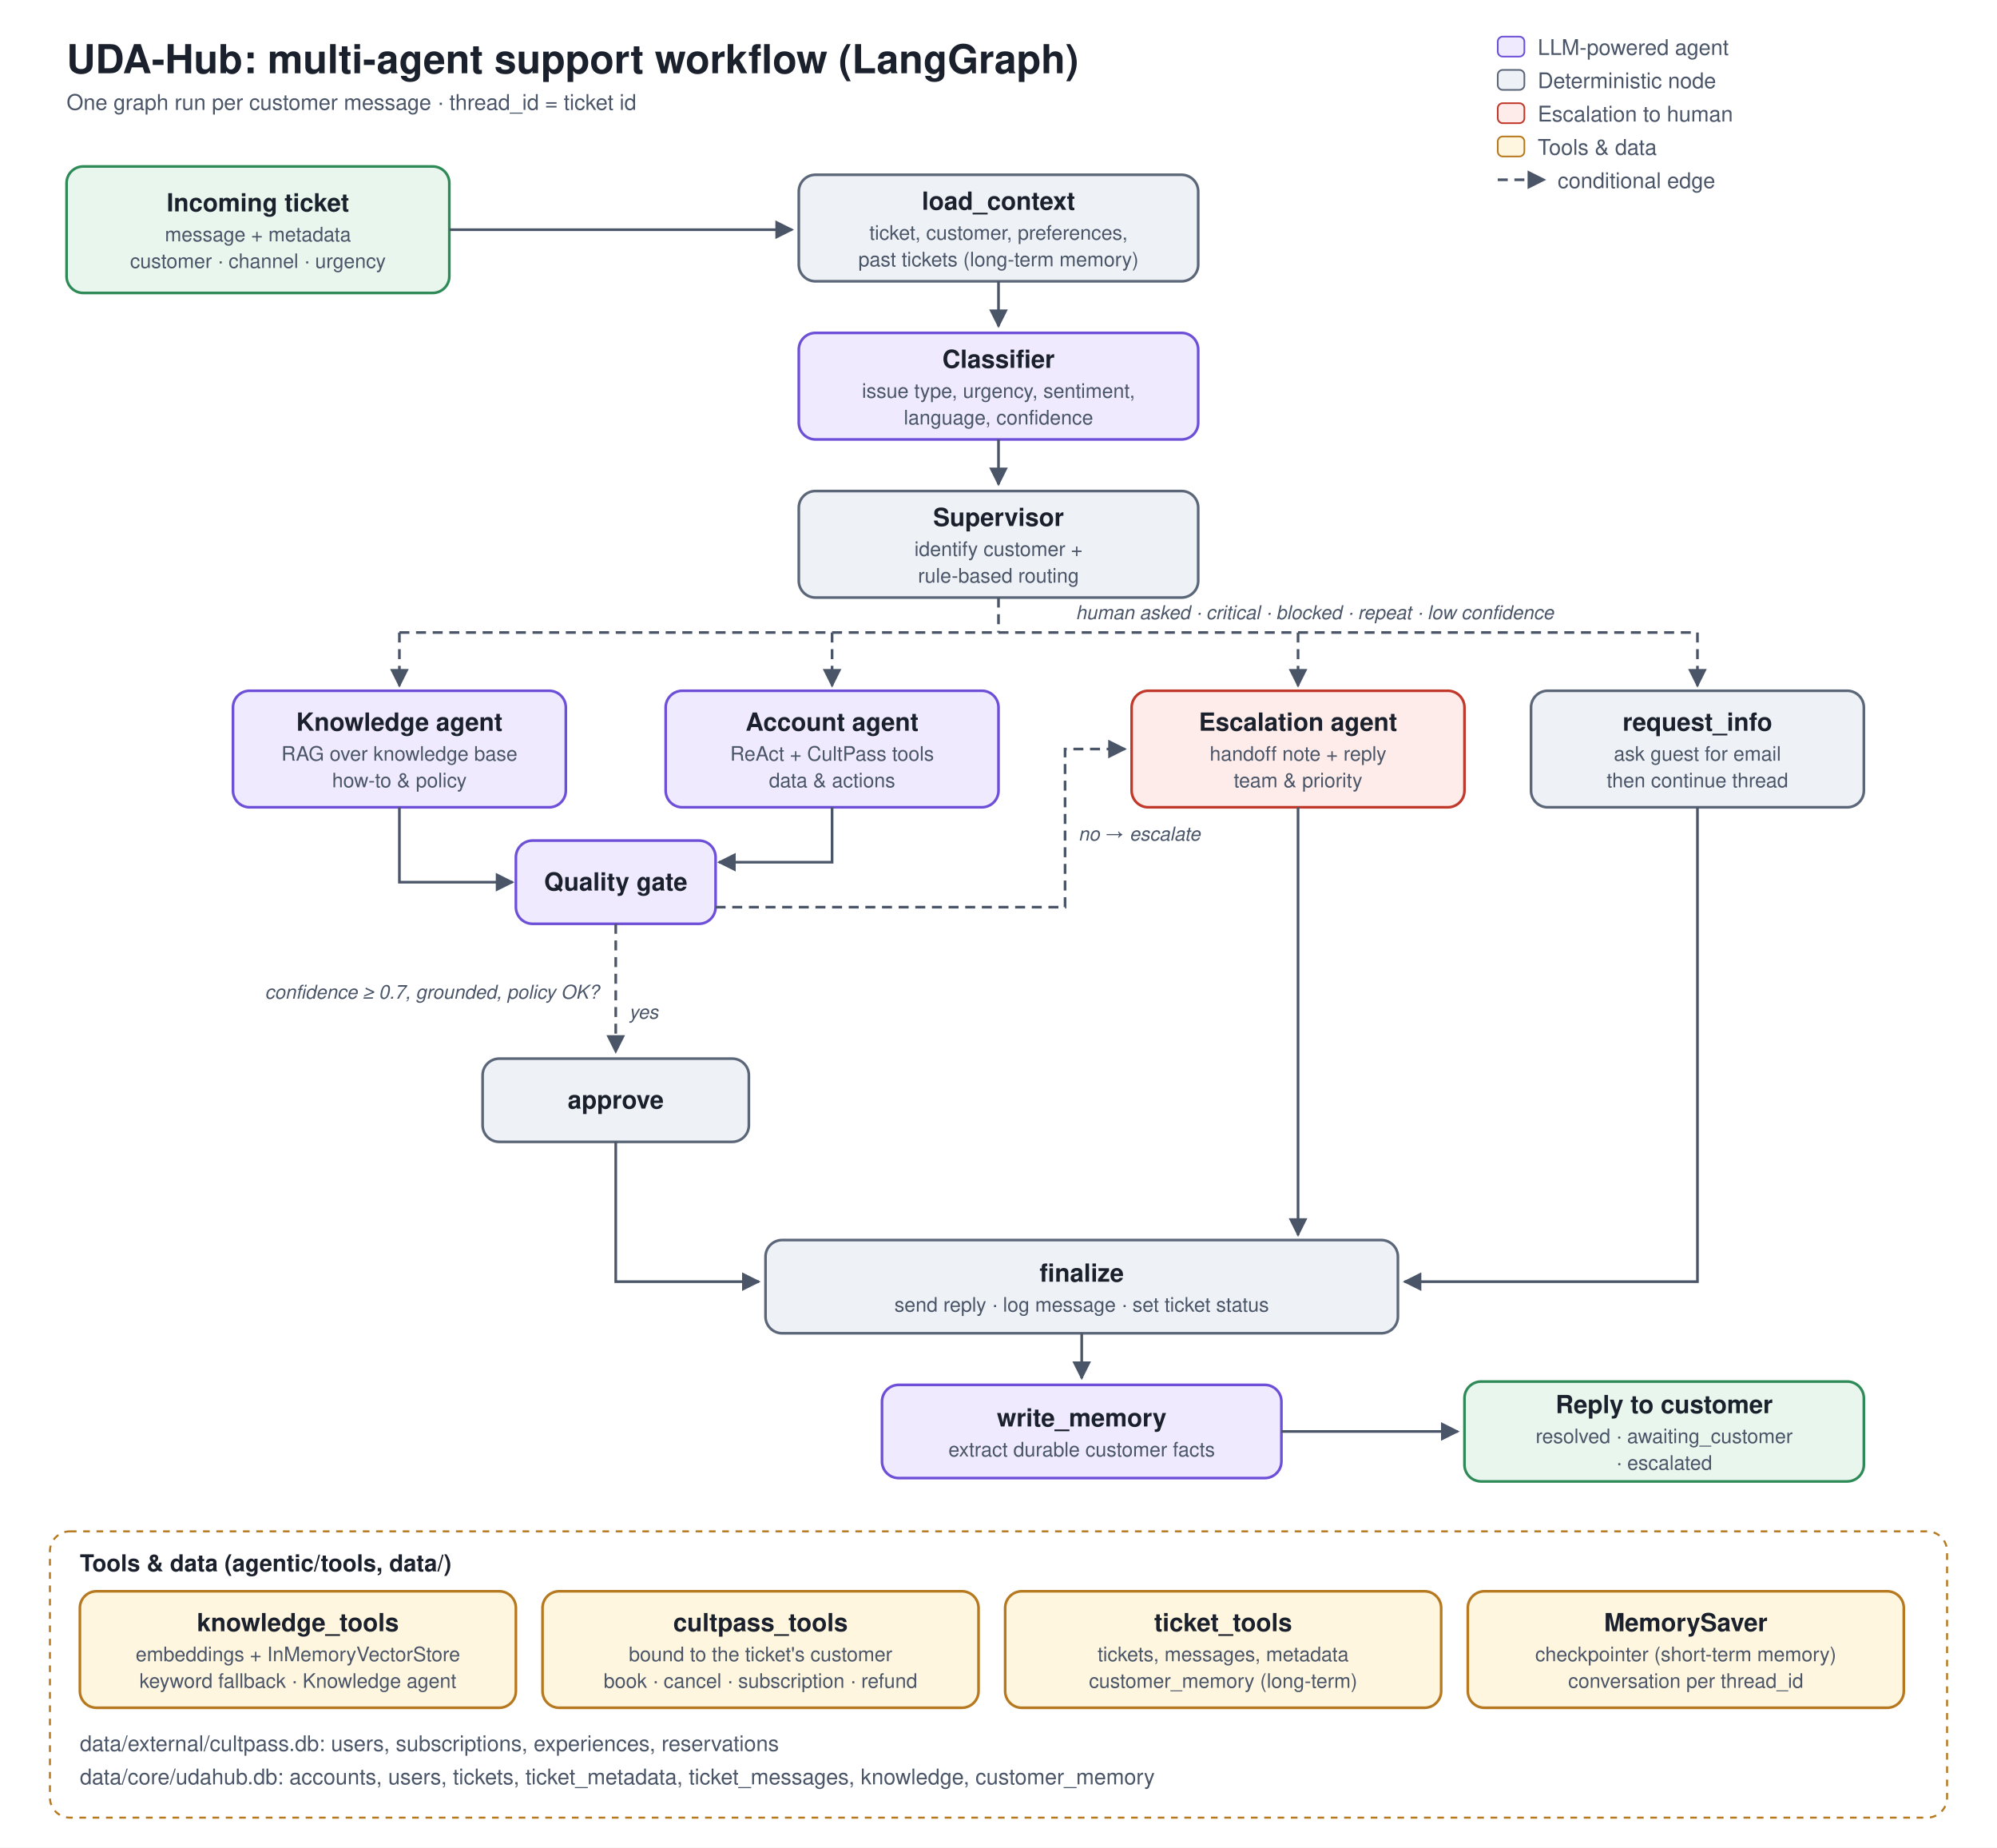
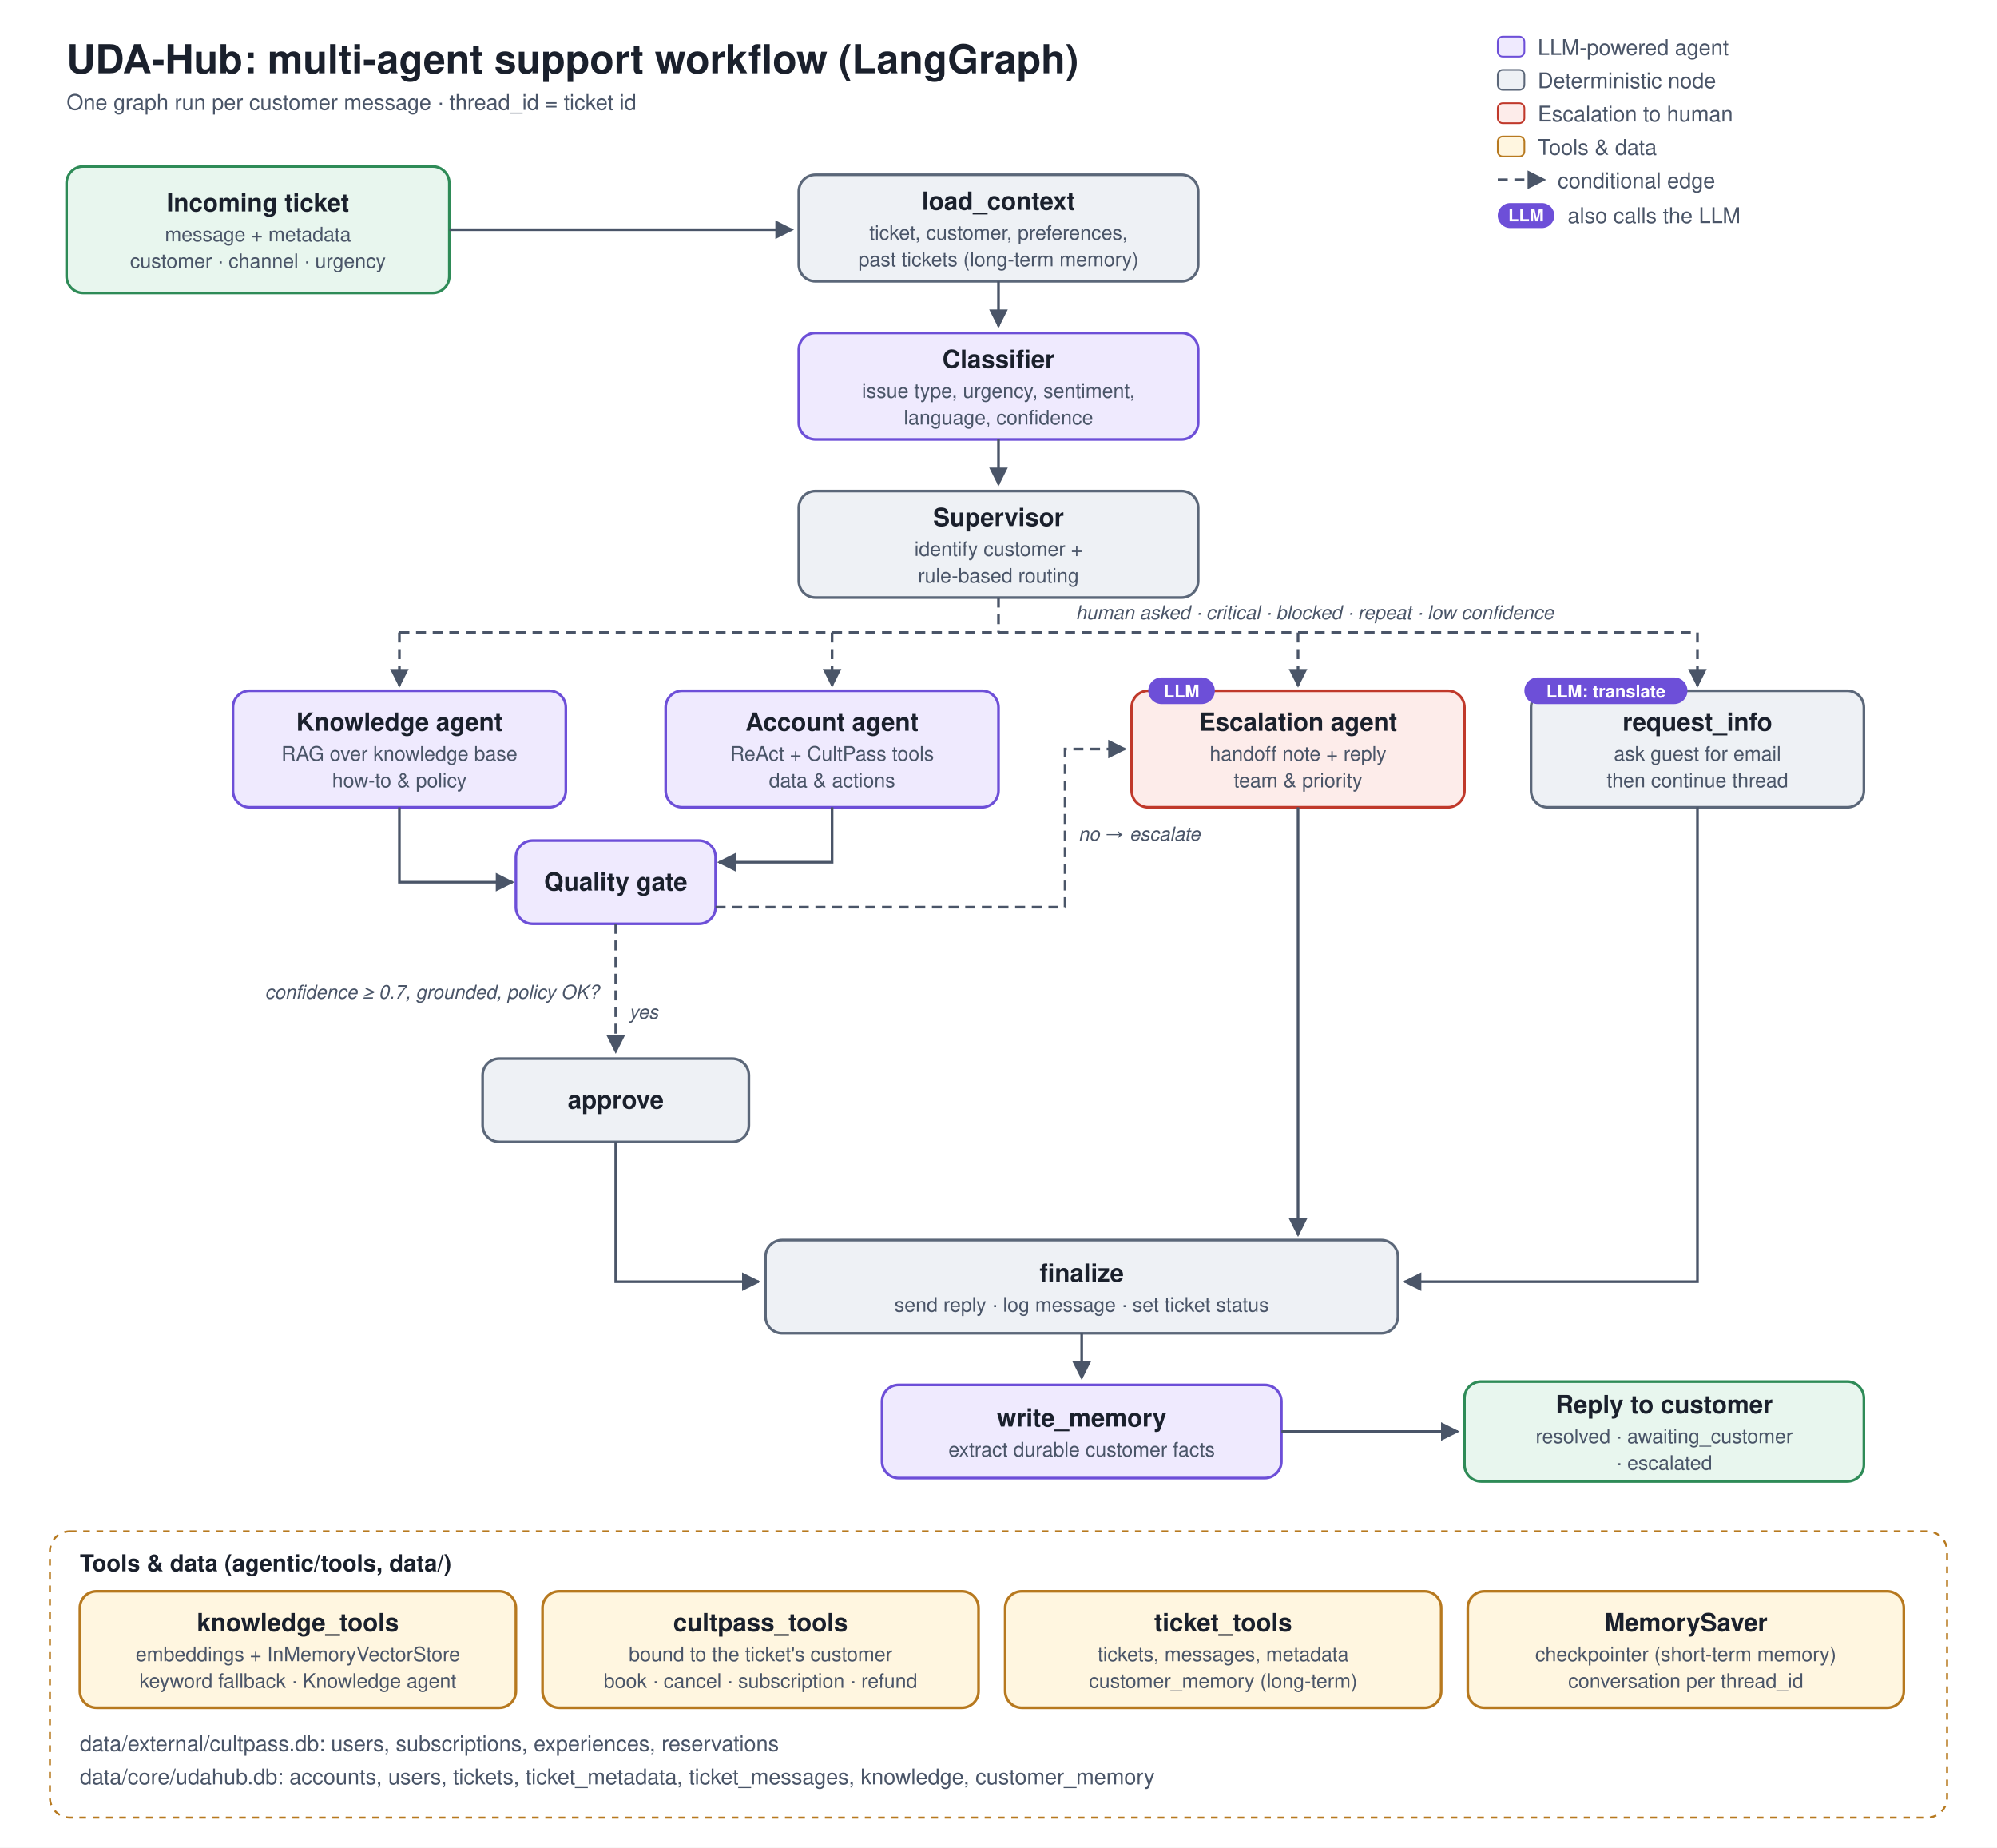
<svg xmlns="http://www.w3.org/2000/svg" viewBox="0 0 1200 1110" width="1200" height="1110" font-family="-apple-system, Segoe UI, Helvetica, Arial, sans-serif">
  <defs>
    <marker id="arrow" viewBox="0 0 10 10" refX="9" refY="5" markerWidth="7" markerHeight="7" orient="auto-start-reverse">
      <path d="M0,0 L10,5 L0,10 z" fill="#4a5568" />
    </marker>
  </defs>
-   <style>.t{font-size:15px;font-weight:600;fill:#1a202c;text-anchor:middle}.s{font-size:12px;fill:#4a5568;text-anchor:middle}.l{font-size:11.5px;fill:#4a5568;font-style:italic}.h{font-size:24px;font-weight:700;fill:#1a202c}.sh{font-size:13px;fill:#4a5568}.ph{font-size:14px;font-weight:700;fill:#1a202c}</style>
+   <style>.t{font-size:15px;font-weight:600;fill:#1a202c;text-anchor:middle}.s{font-size:12px;fill:#4a5568;text-anchor:middle}.l{font-size:11.5px;fill:#4a5568;font-style:italic}.h{font-size:24px;font-weight:700;fill:#1a202c}.sh{font-size:13px;fill:#4a5568}.ph{font-size:14px;font-weight:700;fill:#1a202c}.b{font-size:10.5px;font-weight:700;fill:#ffffff;text-anchor:middle}</style>
  <rect width="1200" height="1110" fill="#ffffff" />
  <text x="40" y="44" class="h">UDA-Hub: multi-agent support workflow (LangGraph)</text>
  <text x="40" y="66" class="sh">One graph run per customer message · thread_id = ticket id</text>
  <rect x="900" y="22" width="16" height="12" rx="3" fill="#efeafe" stroke="#6d4fd8" />
  <text x="924" y="33" class="sh">LLM-powered agent</text>
  <rect x="900" y="42" width="16" height="12" rx="3" fill="#eef1f5" stroke="#5b6779" />
  <text x="924" y="53" class="sh">Deterministic node</text>
  <rect x="900" y="62" width="16" height="12" rx="3" fill="#fdecea" stroke="#c0392b" />
  <text x="924" y="73" class="sh">Escalation to human</text>
  <rect x="900" y="82" width="16" height="12" rx="3" fill="#fff6e0" stroke="#b7791f" />
  <text x="924" y="93" class="sh">Tools &amp; data</text>
  <path d="M900 108 h28" fill="none" stroke="#4a5568" stroke-width="1.6" stroke-dasharray="6 4" marker-end="url(#arrow)" />
  <text x="936" y="113" class="sh">conditional edge</text>
+   <rect x="900" y="122" width="34" height="15" rx="7.5" fill="#6d4fd8" />
+   <text x="917" y="133" class="b">LLM</text>
+   <text x="942" y="134" class="sh">also calls the LLM</text>
  <rect x="40" y="100" width="230" height="76" rx="10" fill="#e8f6ee" stroke="#2e8b57" stroke-width="1.6" />
  <text x="155.0" y="127.0" class="t">Incoming ticket</text>
  <text x="155.0" y="145.0" class="s">message + metadata</text>
  <text x="155.0" y="161.0" class="s">customer · channel · urgency</text>
  <path d="M270 138 H476" fill="none" stroke="#4a5568" stroke-width="1.6" marker-end="url(#arrow)" />
  <rect x="480" y="105" width="240" height="64" rx="10" fill="#eef1f5" stroke="#5b6779" stroke-width="1.6" />
  <text x="600.0" y="126.0" class="t">load_context</text>
  <text x="600.0" y="144.0" class="s">ticket, customer, preferences,</text>
  <text x="600.0" y="160.0" class="s">past tickets (long-term memory)</text>
  <path d="M600 169 V196" fill="none" stroke="#4a5568" stroke-width="1.6" marker-end="url(#arrow)" />
  <rect x="480" y="200" width="240" height="64" rx="10" fill="#efeafe" stroke="#6d4fd8" stroke-width="1.6" />
  <text x="600.0" y="221.0" class="t">Classifier</text>
  <text x="600.0" y="239.0" class="s">issue type, urgency, sentiment,</text>
  <text x="600.0" y="255.0" class="s">language, confidence</text>
  <path d="M600 264 V291" fill="none" stroke="#4a5568" stroke-width="1.6" marker-end="url(#arrow)" />
  <rect x="480" y="295" width="240" height="64" rx="10" fill="#eef1f5" stroke="#5b6779" stroke-width="1.6" />
  <text x="600.0" y="316.0" class="t">Supervisor</text>
  <text x="600.0" y="334.0" class="s">identify customer +</text>
  <text x="600.0" y="350.0" class="s">rule-based routing</text>
  <path d="M600 359 V380" fill="none" stroke="#4a5568" stroke-width="1.6" stroke-dasharray="6 4" />
  <path d="M240 380 H1020" fill="none" stroke="#4a5568" stroke-width="1.6" stroke-dasharray="6 4" />
  <path d="M240 380 V412" fill="none" stroke="#4a5568" stroke-width="1.6" stroke-dasharray="6 4" marker-end="url(#arrow)" />
  <path d="M500 380 V412" fill="none" stroke="#4a5568" stroke-width="1.6" stroke-dasharray="6 4" marker-end="url(#arrow)" />
  <path d="M780 380 V412" fill="none" stroke="#4a5568" stroke-width="1.6" stroke-dasharray="6 4" marker-end="url(#arrow)" />
  <path d="M1020 380 V412" fill="none" stroke="#4a5568" stroke-width="1.6" stroke-dasharray="6 4" marker-end="url(#arrow)" />
  <rect x="140" y="415" width="200" height="70" rx="10" fill="#efeafe" stroke="#6d4fd8" stroke-width="1.6" />
  <text x="240.0" y="439.0" class="t">Knowledge agent</text>
  <text x="240.0" y="457.0" class="s">RAG over knowledge base</text>
  <text x="240.0" y="473.0" class="s">how-to &amp; policy</text>
  <rect x="400" y="415" width="200" height="70" rx="10" fill="#efeafe" stroke="#6d4fd8" stroke-width="1.6" />
  <text x="500.0" y="439.0" class="t">Account agent</text>
  <text x="500.0" y="457.0" class="s">ReAct + CultPass tools</text>
  <text x="500.0" y="473.0" class="s">data &amp; actions</text>
  <rect x="680" y="415" width="200" height="70" rx="10" fill="#fdecea" stroke="#c0392b" stroke-width="1.6" />
  <text x="780.0" y="439.0" class="t">Escalation agent</text>
  <text x="780.0" y="457.0" class="s">handoff note + reply</text>
  <text x="780.0" y="473.0" class="s">team &amp; priority</text>
+   <rect x="690" y="407" width="40" height="16" rx="8" fill="#6d4fd8" />
+   <text x="710" y="419" class="b">LLM</text>
  <rect x="920" y="415" width="200" height="70" rx="10" fill="#eef1f5" stroke="#5b6779" stroke-width="1.6" />
  <text x="1020.0" y="439.0" class="t">request_info</text>
  <text x="1020.0" y="457.0" class="s">ask guest for email</text>
  <text x="1020.0" y="473.0" class="s">then continue thread</text>
+   <rect x="916" y="407" width="98" height="16" rx="8" fill="#6d4fd8" />
+   <text x="965" y="419" class="b">LLM: translate</text>
  <text x="790" y="372" class="l" text-anchor="middle">human asked · critical · blocked · repeat · low confidence</text>
  <path d="M240 485 V530 H308" fill="none" stroke="#4a5568" stroke-width="1.6" marker-end="url(#arrow)" />
  <path d="M500 485 V518 H432" fill="none" stroke="#4a5568" stroke-width="1.6" marker-end="url(#arrow)" />
  <rect x="310" y="505" width="120" height="50" rx="10" fill="#efeafe" stroke="#6d4fd8" stroke-width="1.6" />
  <text x="370.0" y="535.0" class="t">Quality gate</text>
  <text x="360" y="600" class="l" text-anchor="end">confidence ≥ 0.7, grounded, policy OK?</text>
  <path d="M430 545 H640 V450 H676" fill="none" stroke="#4a5568" stroke-width="1.6" stroke-dasharray="6 4" marker-end="url(#arrow)" />
  <text x="648" y="505" class="l" text-anchor="start">no → escalate</text>
  <path d="M370 555 V632" fill="none" stroke="#4a5568" stroke-width="1.6" stroke-dasharray="6 4" marker-end="url(#arrow)" />
  <text x="378" y="612" class="l" text-anchor="start">yes</text>
  <rect x="290" y="636" width="160" height="50" rx="10" fill="#eef1f5" stroke="#5b6779" stroke-width="1.6" />
  <text x="370.0" y="666.0" class="t">approve</text>
  <path d="M370 686 V770 H456" fill="none" stroke="#4a5568" stroke-width="1.6" marker-end="url(#arrow)" />
  <path d="M780 485 V742" fill="none" stroke="#4a5568" stroke-width="1.6" marker-end="url(#arrow)" />
  <path d="M1020 485 V770 H844" fill="none" stroke="#4a5568" stroke-width="1.6" marker-end="url(#arrow)" />
  <rect x="460" y="745" width="380" height="56" rx="10" fill="#eef1f5" stroke="#5b6779" stroke-width="1.6" />
  <text x="650.0" y="770.0" class="t">finalize</text>
  <text x="650.0" y="788.0" class="s">send reply · log message · set ticket status</text>
  <path d="M650 801 V828" fill="none" stroke="#4a5568" stroke-width="1.6" marker-end="url(#arrow)" />
  <rect x="530" y="832" width="240" height="56" rx="10" fill="#efeafe" stroke="#6d4fd8" stroke-width="1.6" />
  <text x="650.0" y="857.0" class="t">write_memory</text>
  <text x="650.0" y="875.0" class="s">extract durable customer facts</text>
  <path d="M770 860 H876" fill="none" stroke="#4a5568" stroke-width="1.6" marker-end="url(#arrow)" />
  <rect x="880" y="830" width="240" height="60" rx="10" fill="#e8f6ee" stroke="#2e8b57" stroke-width="1.6" />
  <text x="1000.0" y="849.0" class="t">Reply to customer</text>
  <text x="1000.0" y="867.0" class="s">resolved · awaiting_customer</text>
  <text x="1000.0" y="883.0" class="s">· escalated</text>
  <rect x="30" y="920" width="1140" height="172" rx="12" fill="none" stroke="#b7791f" stroke-width="1.2" stroke-dasharray="4 4" />
  <text x="48" y="944" class="ph">Tools &amp; data (agentic/tools, data/)</text>
  <rect x="48" y="956" width="262" height="70" rx="10" fill="#fff6e0" stroke="#b7791f" stroke-width="1.6" />
  <text x="179.0" y="980.0" class="t">knowledge_tools</text>
  <text x="179.0" y="998.0" class="s">embeddings + InMemoryVectorStore</text>
  <text x="179.0" y="1014.0" class="s">keyword fallback · Knowledge agent</text>
  <rect x="326" y="956" width="262" height="70" rx="10" fill="#fff6e0" stroke="#b7791f" stroke-width="1.6" />
  <text x="457.0" y="980.0" class="t">cultpass_tools</text>
  <text x="457.0" y="998.0" class="s">bound to the ticket's customer</text>
  <text x="457.0" y="1014.0" class="s">book · cancel · subscription · refund</text>
  <rect x="604" y="956" width="262" height="70" rx="10" fill="#fff6e0" stroke="#b7791f" stroke-width="1.6" />
  <text x="735.0" y="980.0" class="t">ticket_tools</text>
  <text x="735.0" y="998.0" class="s">tickets, messages, metadata</text>
  <text x="735.0" y="1014.0" class="s">customer_memory (long-term)</text>
  <rect x="882" y="956" width="262" height="70" rx="10" fill="#fff6e0" stroke="#b7791f" stroke-width="1.6" />
  <text x="1013.0" y="980.0" class="t">MemorySaver</text>
  <text x="1013.0" y="998.0" class="s">checkpointer (short-term memory)</text>
  <text x="1013.0" y="1014.0" class="s">conversation per thread_id</text>
  <text x="48" y="1052" class="sh">data/external/cultpass.db: users, subscriptions, experiences, reservations</text>
  <text x="48" y="1072" class="sh">data/core/udahub.db: accounts, users, tickets, ticket_metadata, ticket_messages, knowledge, customer_memory</text>
</svg>
